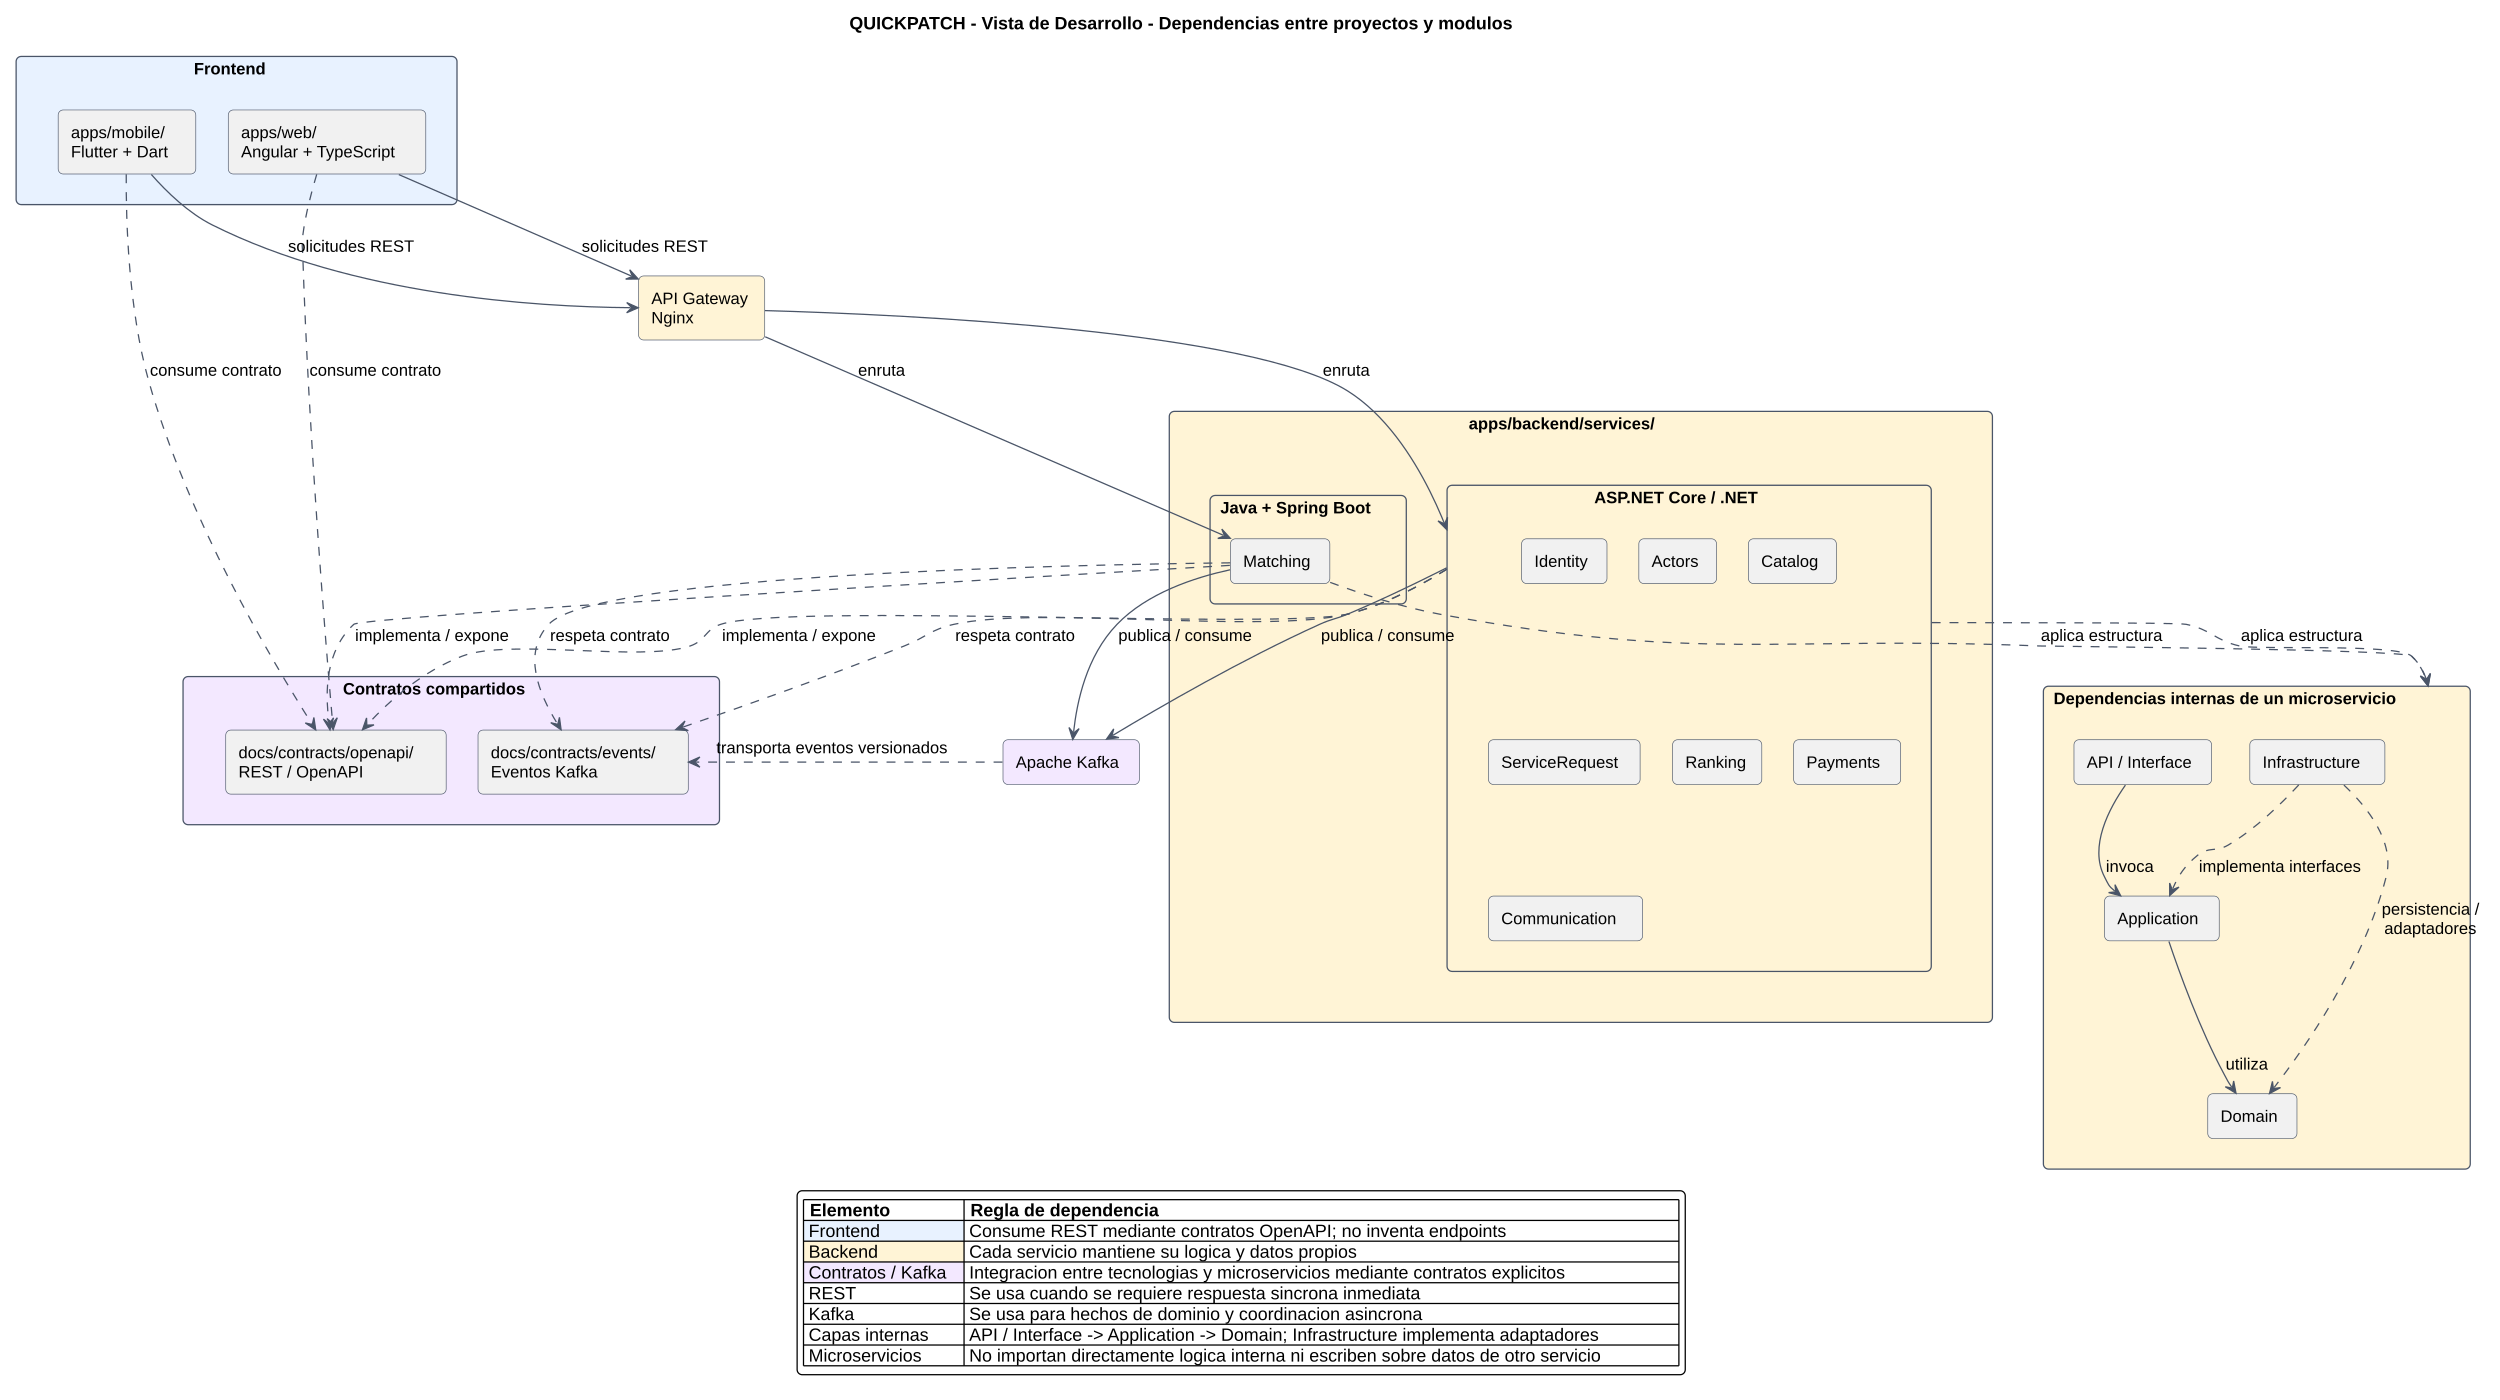
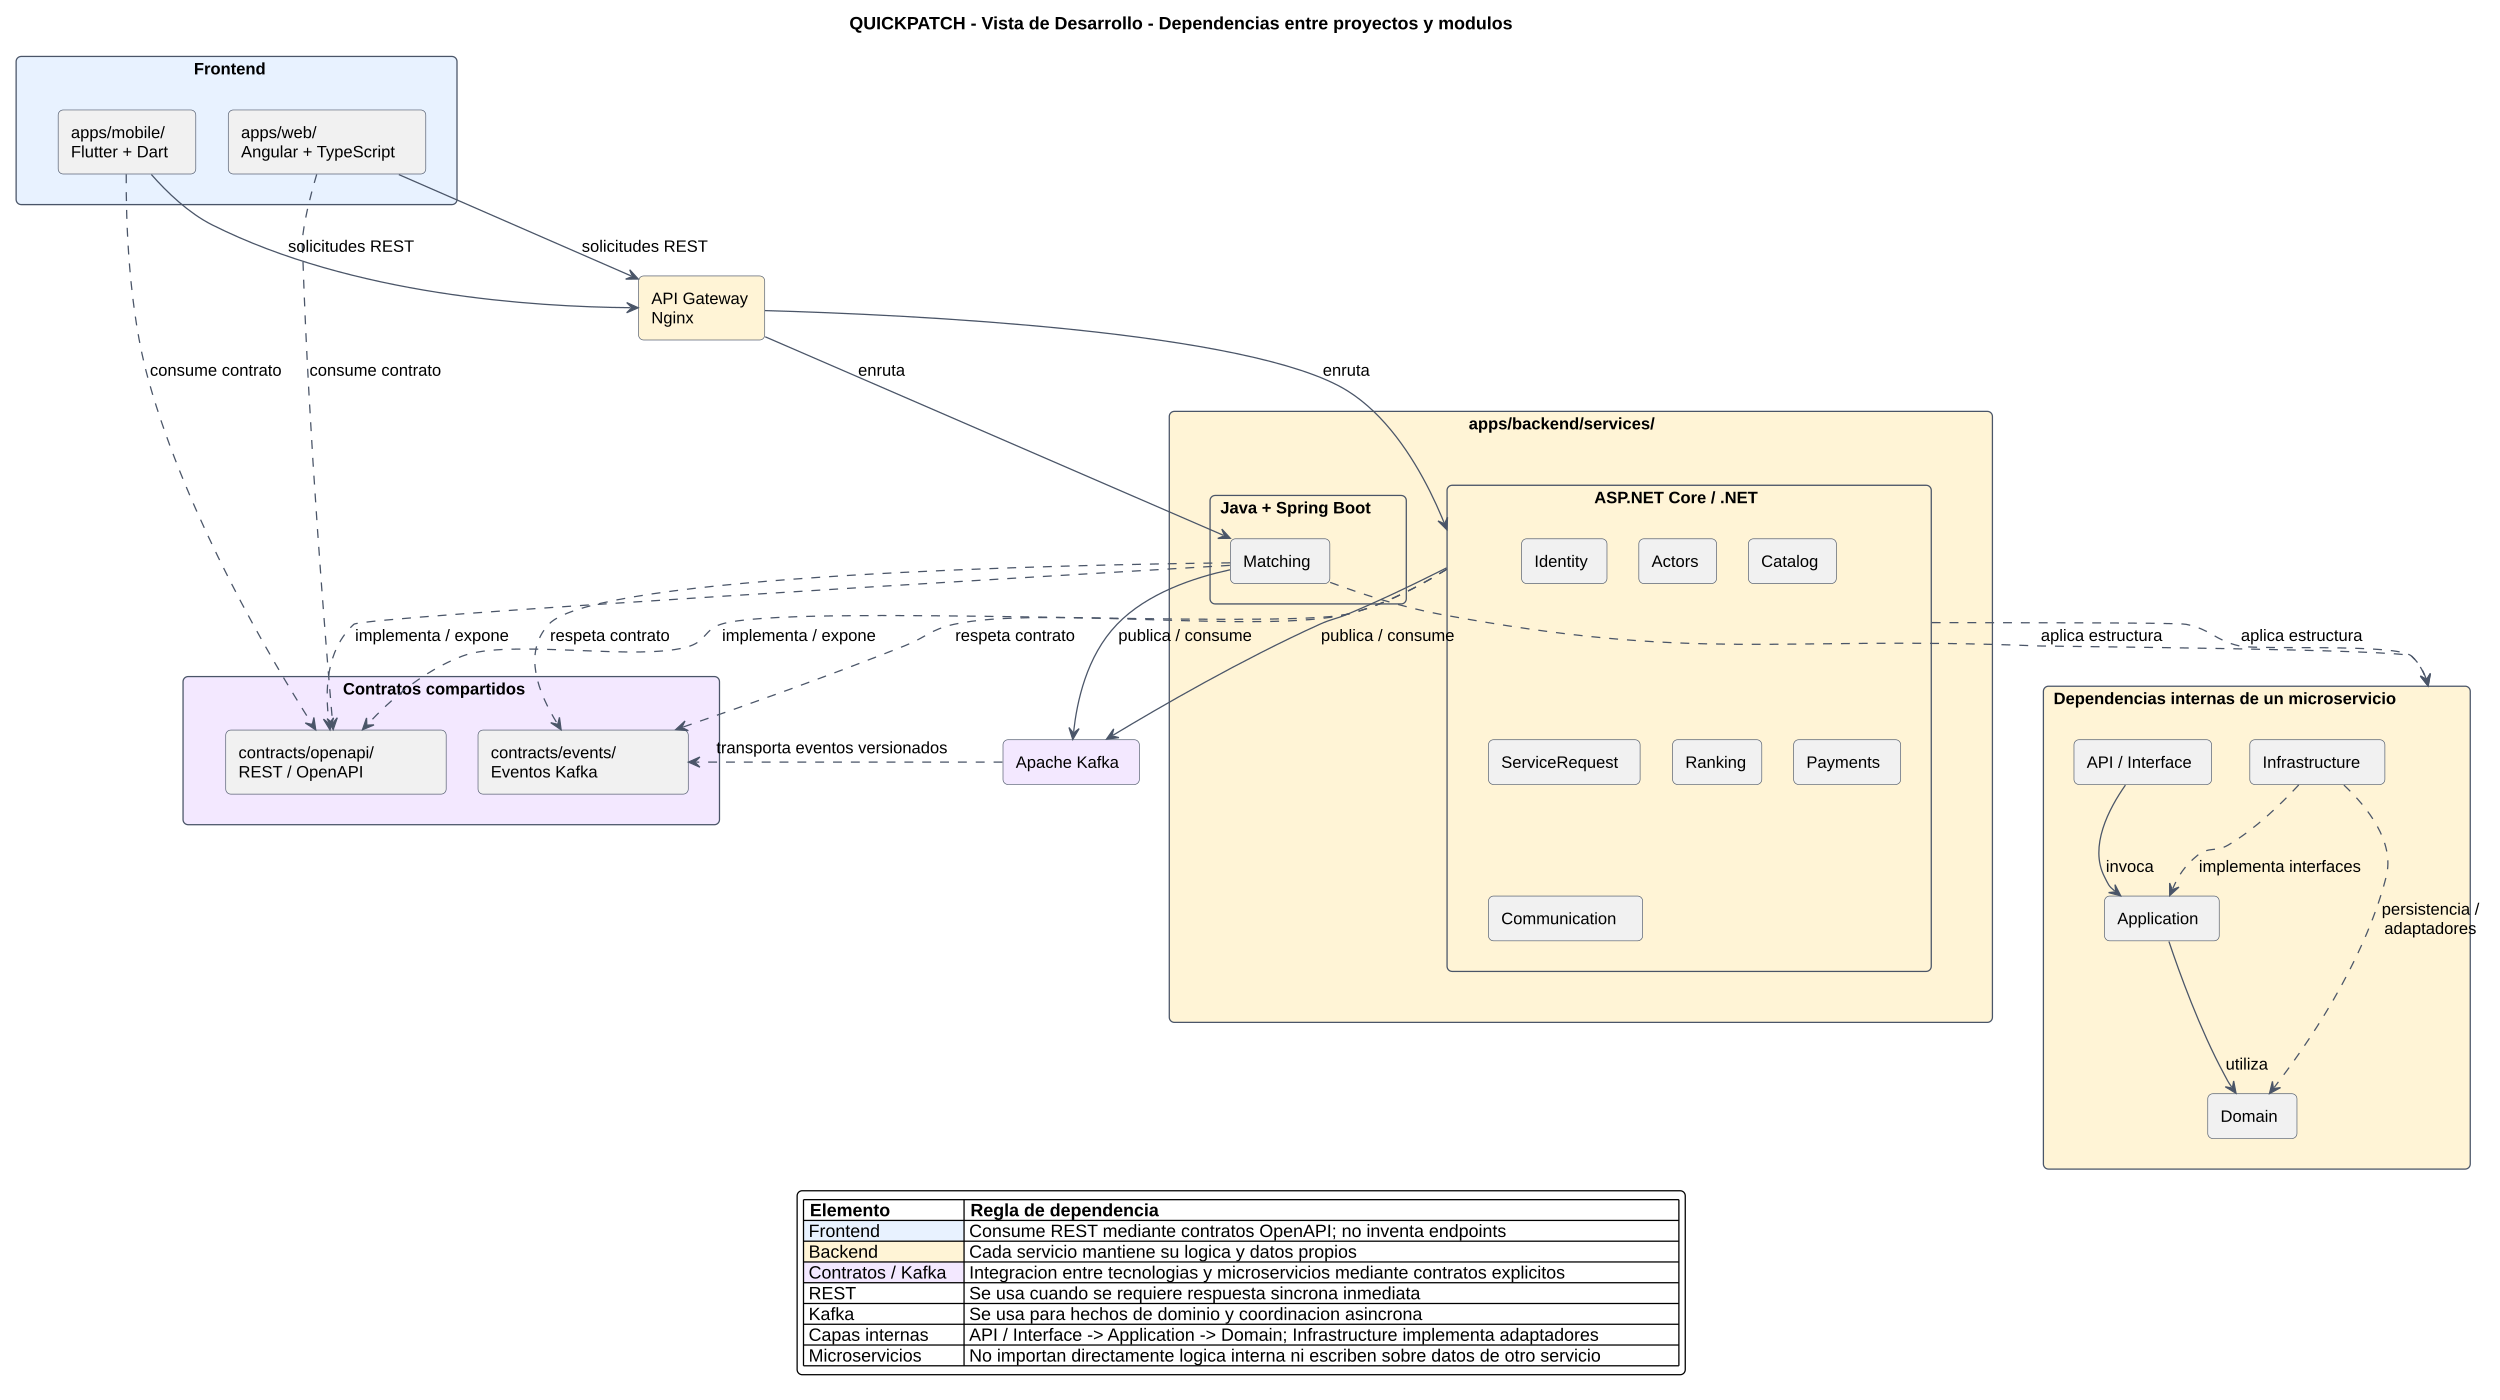
<svg xmlns="http://www.w3.org/2000/svg" contentStyleType="text/css" height="1098px" preserveAspectRatio="none" style="width:1962px;height:1098px;background:#FFFFFF;" version="1.1" viewBox="0 0 1962 1098" width="1962px" zoomAndPan="magnify">
  <defs />
  <g>
    <text fill="#000000" font-family="Arial" font-size="14" font-weight="bold" lengthAdjust="spacing" textLength="615" x="666.587" y="22.995">QUICKPATCH - Vista de Desarrollo - Dependencias entre proyectos y modulos</text>
    <g id="cluster_FRONT">
      <rect fill="#E8F2FF" height="116.27" rx="4" ry="4" style="stroke:#4A5568;stroke-width:1.0;" width="346" x="12.655" y="44.297" />
      <text fill="#000000" font-family="Arial" font-size="13" font-weight="bold" lengthAdjust="spacing" textLength="67" x="152.155" y="58.364">Frontend</text>
    </g>
    <g id="cluster_CONTRACTS">
      <rect fill="#F3E8FF" height="116.26" rx="4" ry="4" style="stroke:#4A5568;stroke-width:1.0;" width="421" x="143.655" y="530.967" />
      <text fill="#000000" font-family="Arial" font-size="13" font-weight="bold" lengthAdjust="spacing" textLength="170" x="269.155" y="545.034">Contratos compartidos</text>
    </g>
    <g id="cluster_BACKEND">
      <rect fill="#FFF4D6" height="479.53" rx="4" ry="4" style="stroke:#4A5568;stroke-width:1.0;" width="646" x="917.655" y="322.837" />
      <text fill="#000000" font-family="Arial" font-size="13" font-weight="bold" lengthAdjust="spacing" textLength="176" x="1152.655" y="336.904">apps/backend/services/</text>
    </g>
    <g id="cluster_DOTNET">
      <rect fill="none" height="381.53" rx="4" ry="4" style="stroke:#4A5568;stroke-width:1.0;" width="380" x="1135.655" y="380.837" />
      <text fill="#000000" font-family="Arial" font-size="13" font-weight="bold" lengthAdjust="spacing" textLength="149" x="1251.155" y="394.904">ASP.NET Core / .NET</text>
    </g>
    <g id="cluster_JAVA">
      <rect fill="none" height="85.13" rx="4" ry="4" style="stroke:#4A5568;stroke-width:1.0;" width="154" x="949.655" y="388.837" />
      <text fill="#000000" font-family="Arial" font-size="13" font-weight="bold" lengthAdjust="spacing" textLength="138" x="957.655" y="402.904">Java + Spring Boot</text>
    </g>
    <g id="cluster_INTERNAL">
      <rect fill="#FFF4D6" height="378.96" rx="4" ry="4" style="stroke:#4A5568;stroke-width:1.0;" width="335" x="1603.655" y="538.537" />
      <text fill="#000000" font-family="Arial" font-size="13" font-weight="bold" lengthAdjust="spacing" textLength="319" x="1611.655" y="552.604">Dependencias internas de un microservicio</text>
    </g>
    <g id="elem_WEB">
      <rect fill="#F1F1F1" height="50.266" rx="4" ry="4" style="stroke:#4A5568;stroke-width:0.5;" width="155" x="179.155" y="86.297" />
      <text fill="#000000" font-family="Arial" font-size="13" lengthAdjust="spacing" textLength="64" x="189.155" y="108.364">apps/web/</text>
      <text fill="#000000" font-family="Arial" font-size="13" lengthAdjust="spacing" textLength="135" x="189.155" y="123.497">Angular + TypeScript</text>
    </g>
    <g id="elem_MOBILE">
      <rect fill="#F1F1F1" height="50.266" rx="4" ry="4" style="stroke:#4A5568;stroke-width:0.5;" width="108" x="45.655" y="86.297" />
      <text fill="#000000" font-family="Arial" font-size="13" lengthAdjust="spacing" textLength="82" x="55.655" y="108.364">apps/mobile/</text>
      <text fill="#000000" font-family="Arial" font-size="13" lengthAdjust="spacing" textLength="88" x="55.655" y="123.497">Flutter + Dart</text>
    </g>
    <g id="elem_OPENAPI">
      <rect fill="#F1F1F1" height="50.266" rx="4" ry="4" style="stroke:#4A5568;stroke-width:0.5;" width="173" x="177.155" y="572.967" />
-       <text fill="#000000" font-family="Arial" font-size="13" lengthAdjust="spacing" textLength="153" x="187.155" y="595.034">docs/contracts/openapi/</text>
+       <text fill="#000000" font-family="Arial" font-size="13" lengthAdjust="spacing" textLength="153" x="187.155" y="595.034">contracts/openapi/</text>
      <text fill="#000000" font-family="Arial" font-size="13" lengthAdjust="spacing" textLength="98" x="187.155" y="610.167">REST / OpenAPI</text>
    </g>
    <g id="elem_EVENTS">
      <rect fill="#F1F1F1" height="50.266" rx="4" ry="4" style="stroke:#4A5568;stroke-width:0.5;" width="165" x="375.155" y="572.967" />
-       <text fill="#000000" font-family="Arial" font-size="13" lengthAdjust="spacing" textLength="145" x="385.155" y="595.034">docs/contracts/events/</text>
+       <text fill="#000000" font-family="Arial" font-size="13" lengthAdjust="spacing" textLength="145" x="385.155" y="595.034">contracts/events/</text>
      <text fill="#000000" font-family="Arial" font-size="13" lengthAdjust="spacing" textLength="90" x="385.155" y="610.167">Eventos Kafka</text>
    </g>
    <g id="elem_IDENTITY">
      <rect fill="#F1F1F1" height="35.133" rx="4" ry="4" style="stroke:#4A5568;stroke-width:0.5;" width="67" x="1194.155" y="422.837" />
      <text fill="#000000" font-family="Arial" font-size="13" lengthAdjust="spacing" textLength="47" x="1204.155" y="444.904">Identity</text>
    </g>
    <g id="elem_ACTORS">
      <rect fill="#F1F1F1" height="35.133" rx="4" ry="4" style="stroke:#4A5568;stroke-width:0.5;" width="61" x="1286.155" y="422.837" />
      <text fill="#000000" font-family="Arial" font-size="13" lengthAdjust="spacing" textLength="41" x="1296.155" y="444.904">Actors</text>
    </g>
    <g id="elem_CATALOG">
      <rect fill="#F1F1F1" height="35.133" rx="4" ry="4" style="stroke:#4A5568;stroke-width:0.5;" width="69" x="1372.155" y="422.837" />
      <text fill="#000000" font-family="Arial" font-size="13" lengthAdjust="spacing" textLength="49" x="1382.155" y="444.904">Catalog</text>
    </g>
    <g id="elem_REQUEST">
      <rect fill="#F1F1F1" height="35.133" rx="4" ry="4" style="stroke:#4A5568;stroke-width:0.5;" width="119" x="1168.155" y="580.537" />
      <text fill="#000000" font-family="Arial" font-size="13" lengthAdjust="spacing" textLength="99" x="1178.155" y="602.604">ServiceRequest</text>
    </g>
    <g id="elem_RANKING">
      <rect fill="#F1F1F1" height="35.133" rx="4" ry="4" style="stroke:#4A5568;stroke-width:0.5;" width="70" x="1312.655" y="580.537" />
      <text fill="#000000" font-family="Arial" font-size="13" lengthAdjust="spacing" textLength="50" x="1322.655" y="602.604">Ranking</text>
    </g>
    <g id="elem_PAYMENTS">
      <rect fill="#F1F1F1" height="35.133" rx="4" ry="4" style="stroke:#4A5568;stroke-width:0.5;" width="84" x="1407.655" y="580.537" />
      <text fill="#000000" font-family="Arial" font-size="13" lengthAdjust="spacing" textLength="64" x="1417.655" y="602.604">Payments</text>
    </g>
    <g id="elem_COMMUNICATION">
      <rect fill="#F1F1F1" height="35.133" rx="4" ry="4" style="stroke:#4A5568;stroke-width:0.5;" width="121" x="1168.155" y="703.227" />
      <text fill="#000000" font-family="Arial" font-size="13" lengthAdjust="spacing" textLength="101" x="1178.155" y="725.294">Communication</text>
    </g>
    <g id="elem_MATCHING">
      <rect fill="#F1F1F1" height="35.133" rx="4" ry="4" style="stroke:#4A5568;stroke-width:0.5;" width="78" x="965.655" y="422.837" />
      <text fill="#000000" font-family="Arial" font-size="13" lengthAdjust="spacing" textLength="58" x="975.655" y="444.904">Matching</text>
    </g>
    <g id="elem_API">
      <rect fill="#F1F1F1" height="35.133" rx="4" ry="4" style="stroke:#4A5568;stroke-width:0.5;" width="108" x="1627.655" y="580.537" />
      <text fill="#000000" font-family="Arial" font-size="13" lengthAdjust="spacing" textLength="88" x="1637.655" y="602.604">API / Interface</text>
    </g>
    <g id="elem_APPLICATION">
      <rect fill="#F1F1F1" height="35.133" rx="4" ry="4" style="stroke:#4A5568;stroke-width:0.5;" width="90" x="1651.655" y="703.227" />
      <text fill="#000000" font-family="Arial" font-size="13" lengthAdjust="spacing" textLength="70" x="1661.655" y="725.294">Application</text>
    </g>
    <g id="elem_DOMAIN">
      <rect fill="#F1F1F1" height="35.133" rx="4" ry="4" style="stroke:#4A5568;stroke-width:0.5;" width="70" x="1732.655" y="858.367" />
      <text fill="#000000" font-family="Arial" font-size="13" lengthAdjust="spacing" textLength="50" x="1742.655" y="880.434">Domain</text>
    </g>
    <g id="elem_INFRASTRUCTURE">
      <rect fill="#F1F1F1" height="35.133" rx="4" ry="4" style="stroke:#4A5568;stroke-width:0.5;" width="106" x="1765.655" y="580.537" />
      <text fill="#000000" font-family="Arial" font-size="13" lengthAdjust="spacing" textLength="86" x="1775.655" y="602.604">Infrastructure</text>
    </g>
    <g id="elem_GATEWAY">
      <rect fill="#FFF4D6" height="50.266" rx="4" ry="4" style="stroke:#4A5568;stroke-width:0.5;" width="99" x="501.155" y="216.567" />
      <text fill="#000000" font-family="Arial" font-size="13" lengthAdjust="spacing" textLength="79" x="511.155" y="238.634">API Gateway</text>
      <text fill="#000000" font-family="Arial" font-size="13" lengthAdjust="spacing" textLength="36" x="511.155" y="253.767">Nginx</text>
    </g>
    <g id="elem_KAFKA">
      <rect fill="#F3E8FF" height="35.133" rx="4" ry="4" style="stroke:#4A5568;stroke-width:0.5;" width="107" x="787.155" y="580.537" />
      <text fill="#000000" font-family="Arial" font-size="13" lengthAdjust="spacing" textLength="87" x="797.155" y="602.604">Apache Kafka</text>
    </g>
    <g id="link_API_APPLICATION">
      <path d="M1668.025,616.157 C1655.085,634.577 1639.305,664.477 1651.655,688.227 C1654.645,693.987 1654.559,695.145 1659.669,699.275 " fill="none" id="API-to-APPLICATION" style="stroke:#4A5568;stroke-width:1.0;" />
      <polygon fill="#4A5568" points="1664.335,703.047,1659.85,694.279,1660.446,699.904,1654.821,700.501,1664.335,703.047" style="stroke:#4A5568;stroke-width:1.0;" />
      <text fill="#000000" font-family="Arial" font-size="13" lengthAdjust="spacing" textLength="41" x="1652.655" y="684.294">invoca</text>
    </g>
    <g id="link_APPLICATION_DOMAIN">
      <path d="M1702.165,738.857 C1710.225,762.887 1726.385,807.737 1745.655,843.367 C1748.325,848.297 1748.191,848.47 1751.401,853.09 " fill="none" id="APPLICATION-to-DOMAIN" style="stroke:#4A5568;stroke-width:1.0;" />
      <polygon fill="#4A5568" points="1754.825,858.017,1752.975,848.343,1751.972,853.911,1746.405,852.908,1754.825,858.017" style="stroke:#4A5568;stroke-width:1.0;" />
      <text fill="#000000" font-family="Arial" font-size="13" lengthAdjust="spacing" textLength="37" x="1746.655" y="839.434">utiliza</text>
    </g>
    <g id="link_INFRASTRUCTURE_APPLICATION">
      <path d="M1804.075,615.967 C1790.875,630.297 1770.245,650.527 1748.655,663.227 C1738.965,668.937 1733.365,664.117 1724.655,671.227 C1714.555,679.477 1709.761,686.9 1705.191,697.34 " fill="none" id="INFRASTRUCTURE-to-APPLICATION" style="stroke:#4A5568;stroke-width:1.0;stroke-dasharray:7.0,7.0;" />
      <polygon fill="#4A5568" points="1702.785,702.837,1710.058,696.196,1704.79,698.256,1702.73,692.988,1702.785,702.837" style="stroke:#4A5568;stroke-width:1.0;" />
      <text fill="#000000" font-family="Arial" font-size="13" lengthAdjust="spacing" textLength="144" x="1725.655" y="684.294">implementa interfaces</text>
    </g>
    <g id="link_INFRASTRUCTURE_DOMAIN">
      <path d="M1839.485,616.117 C1857.565,633.087 1879.815,660.557 1872.655,688.227 C1854.865,756.997 1808.845,822.33 1784.755,853.49 " fill="none" id="INFRASTRUCTURE-to-DOMAIN" style="stroke:#4A5568;stroke-width:1.0;stroke-dasharray:7.0,7.0;" />
      <polygon fill="#4A5568" points="1781.085,858.237,1789.754,853.563,1784.143,854.281,1783.425,848.67,1781.085,858.237" style="stroke:#4A5568;stroke-width:1.0;" />
      <text fill="#000000" font-family="Arial" font-size="13" lengthAdjust="spacing" textLength="85" x="1869.175" y="717.864">persistencia /</text>
      <text fill="#000000" font-family="Arial" font-size="13" lengthAdjust="spacing" textLength="81" x="1871.175" y="732.997">adaptadores</text>
    </g>
    <g id="link_WEB_OPENAPI">
      <path d="M248.555,136.827 C244.385,150.657 239.755,168.387 237.655,184.567 C236.685,192.057 237.405,194.017 237.655,201.567 C242.275,342.217 255.587,504.579 260.967,566.619 " fill="none" id="WEB-to-OPENAPI" style="stroke:#4A5568;stroke-width:1.0;stroke-dasharray:7.0,7.0;" />
      <polygon fill="#4A5568" points="261.485,572.597,264.692,563.285,261.053,567.616,256.722,563.976,261.485,572.597" style="stroke:#4A5568;stroke-width:1.0;" />
      <text fill="#000000" font-family="Arial" font-size="13" lengthAdjust="spacing" textLength="117" x="242.885" y="294.904">consume contrato</text>
    </g>
    <g id="link_MOBILE_OPENAPI">
      <path d="M99.075,136.777 C98.825,172.867 100.755,242.377 116.655,298.837 C147.165,407.197 213.269,518.462 244.569,567.752 " fill="none" id="MOBILE-to-OPENAPI" style="stroke:#4A5568;stroke-width:1.0;stroke-dasharray:7.0,7.0;" />
      <polygon fill="#4A5568" points="247.785,572.817,246.337,563.075,245.105,568.596,239.584,567.364,247.785,572.817" style="stroke:#4A5568;stroke-width:1.0;" />
      <text fill="#000000" font-family="Arial" font-size="13" lengthAdjust="spacing" textLength="117" x="117.655" y="294.904">consume contrato</text>
    </g>
    <g id="link_WEB_GATEWAY">
      <path d="M312.995,137.017 C367.345,160.727 443.336,193.878 495.366,216.578 " fill="none" id="WEB-to-GATEWAY" style="stroke:#4A5568;stroke-width:1.0;" />
      <polygon fill="#4A5568" points="500.865,218.977,494.216,211.712,496.282,216.977,491.016,219.044,500.865,218.977" style="stroke:#4A5568;stroke-width:1.0;" />
      <text fill="#000000" font-family="Arial" font-size="13" lengthAdjust="spacing" textLength="103" x="456.555" y="197.634">solicitudes REST</text>
    </g>
    <g id="link_MOBILE_GATEWAY">
      <path d="M118.765,136.937 C130.955,150.797 147.945,167.187 166.655,176.567 C276.785,231.747 418.725,240.814 494.825,241.484 " fill="none" id="MOBILE-to-GATEWAY" style="stroke:#4A5568;stroke-width:1.0;" />
      <polygon fill="#4A5568" points="500.825,241.537,491.861,237.458,495.825,241.493,491.79,245.458,500.825,241.537" style="stroke:#4A5568;stroke-width:1.0;" />
      <text fill="#000000" font-family="Arial" font-size="13" lengthAdjust="spacing" textLength="103" x="226.045" y="197.634">solicitudes REST</text>
    </g>
    <g id="link_GATEWAY_DOTNET">
      <path d="M600.345,243.747 C712.655,246.927 982.135,259.427 1057.655,306.837 C1086.93,325.212 1108.22,357.612 1122.294,385.779 C1125.812,392.821 1128.88,399.599 1131.508,405.826 C1132.822,408.94 1134.027,411.916 1135.123,414.719 C1135.26,415.07 1133.227,409.823 1133.361,410.168 " fill="none" id="GATEWAY-to-DOTNET" style="stroke:#4A5568;stroke-width:1.0;" />
      <polygon fill="#4A5568" points="1135.529,415.762,1136.007,405.925,1133.722,411.1,1128.547,408.816,1135.529,415.762" style="stroke:#4A5568;stroke-width:1.0;" />
      <text fill="#000000" font-family="Arial" font-size="13" lengthAdjust="spacing" textLength="42" x="1038.105" y="294.904">enruta</text>
    </g>
    <g id="link_GATEWAY_MATCHING">
      <path d="M600.535,264.317 C691.645,303.787 877.63,384.361 960.049,420.072 " fill="none" id="GATEWAY-to-MATCHING" style="stroke:#4A5568;stroke-width:1.0;" />
      <polygon fill="#4A5568" points="965.555,422.457,958.887,415.209,960.967,420.469,955.707,422.549,965.555,422.457" style="stroke:#4A5568;stroke-width:1.0;" />
      <text fill="#000000" font-family="Arial" font-size="13" lengthAdjust="spacing" textLength="42" x="673.415" y="294.904">enruta</text>
    </g>
    <g id="link_DOTNET_OPENAPI">
      <path d="M1135.516,446.699 C1135.215,446.888 1134.906,447.082 1134.59,447.279 C1129.53,450.435 1122.618,454.567 1114.544,458.933 C1098.395,467.664 1077.595,477.327 1057.655,481.967 C1004.405,494.347 617.615,472.957 565.655,489.967 C553.235,494.027 554.015,502.727 541.655,506.967 C503.995,519.887 399.795,500.617 362.655,514.967 C331.405,527.037 306.888,548.779 288.548,568.349 " fill="none" id="DOTNET-to-OPENAPI" style="stroke:#4A5568;stroke-width:1.0;stroke-dasharray:7.0,7.0;" />
      <polygon fill="#4A5568" points="284.445,572.727,293.518,568.895,287.864,569.078,287.681,563.425,284.445,572.727" style="stroke:#4A5568;stroke-width:1.0;" />
      <text fill="#000000" font-family="Arial" font-size="13" lengthAdjust="spacing" textLength="136" x="566.655" y="503.034">implementa / expone</text>
    </g>
    <g id="link_MATCHING_OPENAPI">
      <path d="M965.175,443.707 C814.535,452.527 283.985,484.027 277.655,489.967 C255.495,510.767 255.003,542.187 258.203,566.837 " fill="none" id="MATCHING-to-OPENAPI" style="stroke:#4A5568;stroke-width:1.0;stroke-dasharray:7.0,7.0;" />
      <polygon fill="#4A5568" points="258.975,572.787,261.783,563.347,258.331,567.828,253.85,564.377,258.975,572.787" style="stroke:#4A5568;stroke-width:1.0;" />
      <text fill="#000000" font-family="Arial" font-size="13" lengthAdjust="spacing" textLength="136" x="278.655" y="503.034">implementa / expone</text>
    </g>
    <g id="link_DOTNET_KAFKA">
      <path d="M1135.427,445.587 C1135.35,445.626 1135.273,445.665 1135.195,445.704 C1134.883,445.862 1134.563,446.023 1134.237,446.188 C1129.009,448.822 1121.906,452.363 1113.71,456.351 C1097.318,464.327 1076.55,474.092 1057.655,481.967 C1048.055,485.967 1045.135,485.667 1035.655,489.967 C974.085,517.877 910.715,554.592 873.515,576.992 " fill="none" id="DOTNET-to-KAFKA" style="stroke:#4A5568;stroke-width:1.0;" />
      <polygon fill="#4A5568" points="868.375,580.087,878.149,578.871,872.658,577.508,874.022,572.018,868.375,580.087" style="stroke:#4A5568;stroke-width:1.0;" />
      <text fill="#000000" font-family="Arial" font-size="13" lengthAdjust="spacing" textLength="116" x="1036.655" y="503.034">publica / consume</text>
    </g>
    <g id="link_MATCHING_KAFKA">
      <path d="M965.335,447.177 C937.135,453.277 900.135,465.557 876.655,489.967 C852.435,515.137 845.16,551.134 842.57,574.364 " fill="none" id="MATCHING-to-KAFKA" style="stroke:#4A5568;stroke-width:1.0;" />
      <polygon fill="#4A5568" points="841.905,580.327,846.878,571.826,842.459,575.358,838.927,570.939,841.905,580.327" style="stroke:#4A5568;stroke-width:1.0;" />
      <text fill="#000000" font-family="Arial" font-size="13" lengthAdjust="spacing" textLength="116" x="877.655" y="503.034">publica / consume</text>
    </g>
    <g id="link_DOTNET_EVENTS">
      <path d="M1135.51,446.671 C1135.208,446.859 1134.899,447.052 1134.582,447.248 C1129.519,450.388 1122.602,454.504 1114.525,458.858 C1098.37,467.567 1077.57,477.232 1057.655,481.967 C990.825,497.847 815.715,475.077 748.655,489.967 C730.195,494.067 727.235,499.997 709.655,506.967 C649.825,530.677 586.648,553.152 536.048,570.592 " fill="none" id="DOTNET-to-EVENTS" style="stroke:#4A5568;stroke-width:1.0;stroke-dasharray:7.0,7.0;" />
      <polygon fill="#4A5568" points="530.375,572.547,540.187,573.396,535.102,570.918,537.58,565.832,530.375,572.547" style="stroke:#4A5568;stroke-width:1.0;" />
      <text fill="#000000" font-family="Arial" font-size="13" lengthAdjust="spacing" textLength="107" x="749.655" y="503.034">respeta contrato</text>
    </g>
    <g id="link_MATCHING_EVENTS">
      <path d="M965.435,441.717 C841.885,443.137 466.775,450.657 430.655,489.967 C409.885,512.567 422.484,543.655 437.214,567.625 " fill="none" id="MATCHING-to-EVENTS" style="stroke:#4A5568;stroke-width:1.0;stroke-dasharray:7.0,7.0;" />
      <polygon fill="#4A5568" points="440.355,572.737,439.051,562.975,437.737,568.477,432.235,567.163,440.355,572.737" style="stroke:#4A5568;stroke-width:1.0;" />
      <text fill="#000000" font-family="Arial" font-size="13" lengthAdjust="spacing" textLength="107" x="431.655" y="503.034">respeta contrato</text>
    </g>
    <g id="link_KAFKA_EVENTS">
      <path d="M786.765,598.097 C722.665,598.097 620.945,598.097 546.285,598.097 " fill="none" id="KAFKA-to-EVENTS" style="stroke:#4A5568;stroke-width:1.0;stroke-dasharray:7.0,7.0;" />
      <polygon fill="#4A5568" points="540.285,598.097,549.285,602.097,545.285,598.097,549.285,594.097,540.285,598.097" style="stroke:#4A5568;stroke-width:1.0;" />
      <text fill="#000000" font-family="Arial" font-size="13" lengthAdjust="spacing" textLength="203" x="562.155" y="591.164">transporta eventos versionados</text>
    </g>
    <g id="link_DOTNET_INTERNAL">
      <path d="M1515.978,488.614 C1518.038,488.617 1520.091,488.62 1522.138,488.622 C1526.232,488.628 1530.298,488.633 1534.333,488.638 C1566.612,488.678 1596.881,488.711 1623.106,488.779 C1675.556,488.915 1711.83,489.194 1715.655,489.967 C1735.395,493.957 1738.015,502.537 1757.655,506.967 C1772.315,510.277 1881.705,504.677 1892.655,514.967 C1899.145,521.067 1903.078,529.029 1905.312,537.595 C1905.382,537.862 1904.009,532.306 1904.075,532.575 " fill="none" id="DOTNET-to-INTERNAL" style="stroke:#4A5568;stroke-width:1.0;stroke-dasharray:7.0,7.0;" />
      <polygon fill="#4A5568" points="1905.517,538.399,1907.237,528.702,1904.315,533.546,1899.472,530.624,1905.517,538.399" style="stroke:#4A5568;stroke-width:1.0;" />
      <text fill="#000000" font-family="Arial" font-size="13" lengthAdjust="spacing" textLength="107" x="1758.655" y="503.034">aplica estructura</text>
    </g>
    <g id="link_MATCHING_INTERNAL">
      <path d="M1043.935,457.067 C1068.225,466.017 1100.265,476.517 1129.655,481.967 C1335.765,520.197 1391.195,498.537 1600.655,506.967 C1608.765,507.287 1886.655,509.507 1892.655,514.967 C1899.24,520.962 1903.222,528.871 1905.475,537.414 C1905.546,537.682 1904.159,532.128 1904.226,532.397 " fill="none" id="MATCHING-to-INTERNAL" style="stroke:#4A5568;stroke-width:1.0;stroke-dasharray:7.0,7.0;" />
      <polygon fill="#4A5568" points="1905.681,538.217,1907.379,528.516,1904.468,533.367,1899.618,530.457,1905.681,538.217" style="stroke:#4A5568;stroke-width:1.0;" />
      <text fill="#000000" font-family="Arial" font-size="13" lengthAdjust="spacing" textLength="107" x="1601.655" y="503.034">aplica estructura</text>
    </g>
    <rect fill="none" height="144.375" id="_legend" rx="4" ry="4" style="stroke:#000000;stroke-width:1.0;" width="697" x="625.587" y="934.497" />
    <text fill="#000000" font-family="Arial" font-size="14" font-weight="bold" lengthAdjust="spacing" textLength="73" x="635.587" y="954.492">Elemento</text>
    <text fill="#000000" font-family="Arial" font-size="14" font-weight="bold" lengthAdjust="spacing" textLength="175" x="761.587" y="954.492">Regla de dependencia</text>
    <rect fill="#E8F2FF" height="16.297" style="stroke:none;stroke-width:1.0;" width="126" x="630.587" y="957.794" />
    <text fill="#000000" font-family="Arial" font-size="14" lengthAdjust="spacing" textLength="63" x="634.587" y="970.789">Frontend</text>
    <text fill="#000000" font-family="Arial" font-size="14" lengthAdjust="spacing" textLength="465" x="760.587" y="970.789">Consume REST mediante contratos OpenAPI; no inventa endpoints</text>
    <rect fill="#FFF4D6" height="16.297" style="stroke:none;stroke-width:1.0;" width="126" x="630.587" y="974.091" />
    <text fill="#000000" font-family="Arial" font-size="14" lengthAdjust="spacing" textLength="61" x="634.587" y="987.086">Backend</text>
    <text fill="#000000" font-family="Arial" font-size="14" lengthAdjust="spacing" textLength="335" x="760.587" y="987.086">Cada servicio mantiene su logica y datos propios</text>
    <rect fill="#F3E8FF" height="16.297" style="stroke:none;stroke-width:1.0;" width="126" x="630.587" y="990.388" />
    <text fill="#000000" font-family="Arial" font-size="14" lengthAdjust="spacing" textLength="118" x="634.587" y="1003.383">Contratos / Kafka</text>
    <text fill="#000000" font-family="Arial" font-size="14" lengthAdjust="spacing" textLength="522" x="760.587" y="1003.383">Integracion entre tecnologias y microservicios mediante contratos explicitos</text>
    <text fill="#000000" font-family="Arial" font-size="14" lengthAdjust="spacing" textLength="37" x="634.587" y="1019.679">REST</text>
    <text fill="#000000" font-family="Arial" font-size="14" lengthAdjust="spacing" textLength="394" x="760.587" y="1019.679">Se usa cuando se requiere respuesta sincrona inmediata</text>
    <text fill="#000000" font-family="Arial" font-size="14" lengthAdjust="spacing" textLength="37" x="634.587" y="1035.976">Kafka</text>
    <text fill="#000000" font-family="Arial" font-size="14" lengthAdjust="spacing" textLength="393" x="760.587" y="1035.976">Se usa para hechos de dominio y coordinacion asincrona</text>
    <text fill="#000000" font-family="Arial" font-size="14" lengthAdjust="spacing" textLength="103" x="634.587" y="1052.273">Capas internas</text>
    <text fill="#000000" font-family="Arial" font-size="14" lengthAdjust="spacing" textLength="549" x="760.587" y="1052.273">API / Interface -&gt; Application -&gt; Domain; Infrastructure implementa adaptadores</text>
    <text fill="#000000" font-family="Arial" font-size="14" lengthAdjust="spacing" textLength="97" x="634.587" y="1068.57">Microservicios</text>
    <text fill="#000000" font-family="Arial" font-size="14" lengthAdjust="spacing" textLength="553" x="760.587" y="1068.57">No importan directamente logica interna ni escriben sobre datos de otro servicio</text>
    <line style="stroke:#000000;stroke-width:1.0;" x1="630.587" x2="1317.588" y1="941.497" y2="941.497" />
    <line style="stroke:#000000;stroke-width:1.0;" x1="630.587" x2="1317.588" y1="957.794" y2="957.794" />
    <line style="stroke:#000000;stroke-width:1.0;" x1="630.587" x2="1317.588" y1="974.091" y2="974.091" />
    <line style="stroke:#000000;stroke-width:1.0;" x1="630.587" x2="1317.588" y1="990.388" y2="990.388" />
    <line style="stroke:#000000;stroke-width:1.0;" x1="630.587" x2="1317.588" y1="1006.684" y2="1006.684" />
    <line style="stroke:#000000;stroke-width:1.0;" x1="630.587" x2="1317.588" y1="1022.981" y2="1022.981" />
    <line style="stroke:#000000;stroke-width:1.0;" x1="630.587" x2="1317.588" y1="1039.278" y2="1039.278" />
    <line style="stroke:#000000;stroke-width:1.0;" x1="630.587" x2="1317.588" y1="1055.575" y2="1055.575" />
    <line style="stroke:#000000;stroke-width:1.0;" x1="630.587" x2="1317.588" y1="1071.872" y2="1071.872" />
    <line style="stroke:#000000;stroke-width:1.0;" x1="630.587" x2="630.587" y1="941.497" y2="1071.872" />
    <line style="stroke:#000000;stroke-width:1.0;" x1="756.587" x2="756.587" y1="941.497" y2="1071.872" />
    <line style="stroke:#000000;stroke-width:1.0;" x1="1317.588" x2="1317.588" y1="941.497" y2="1071.872" />
  </g>
</svg>
